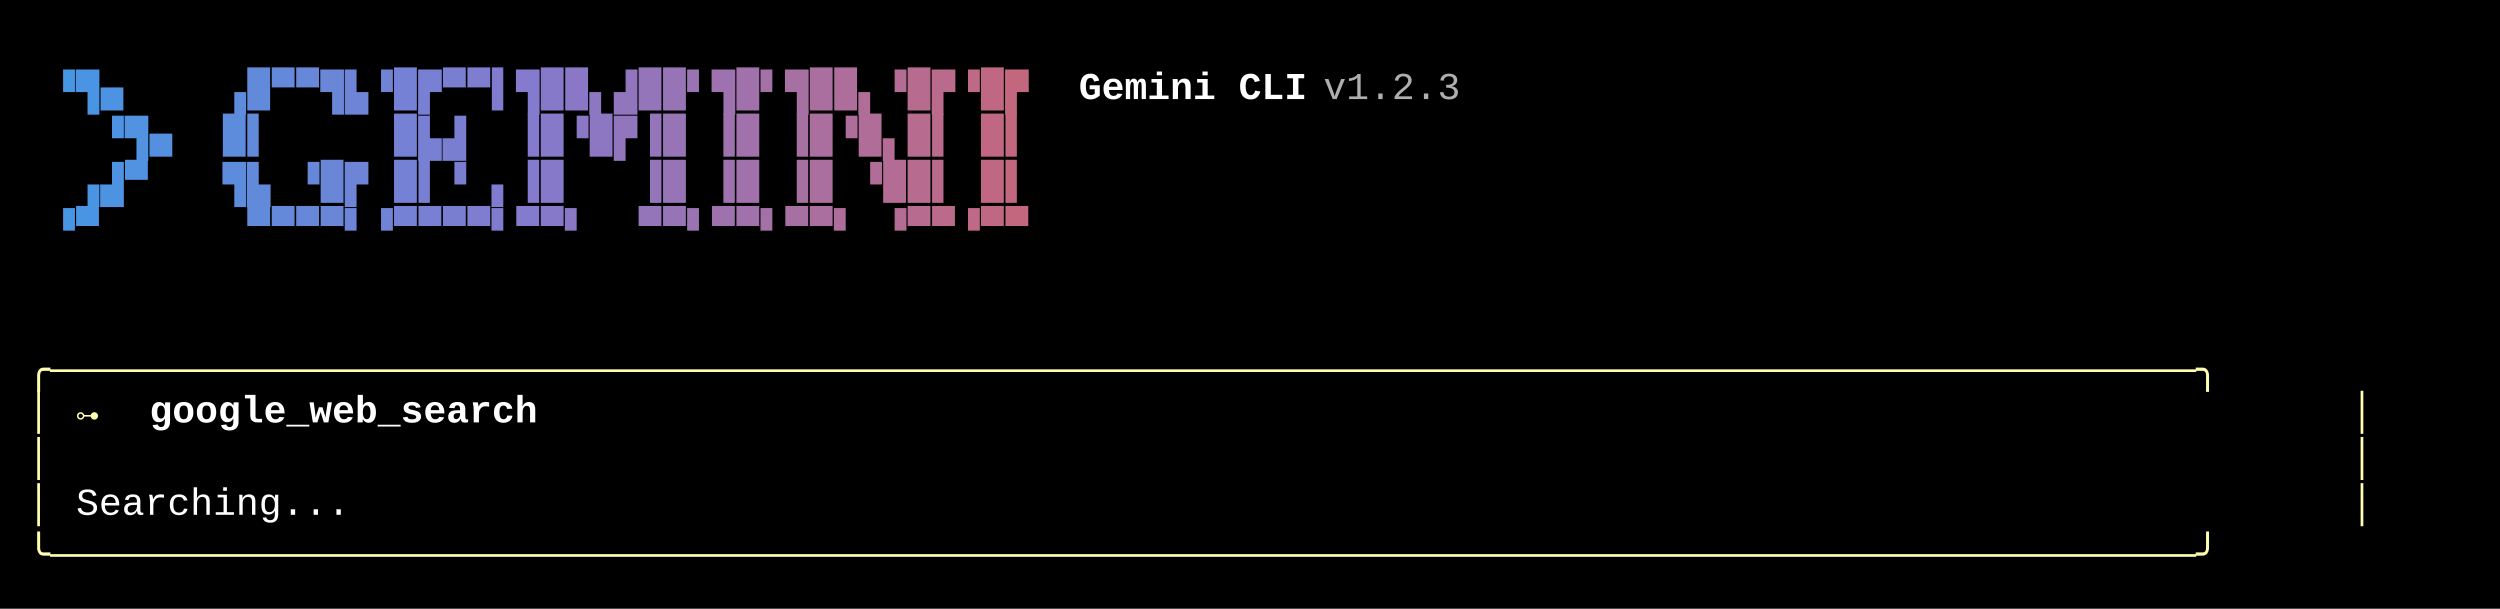
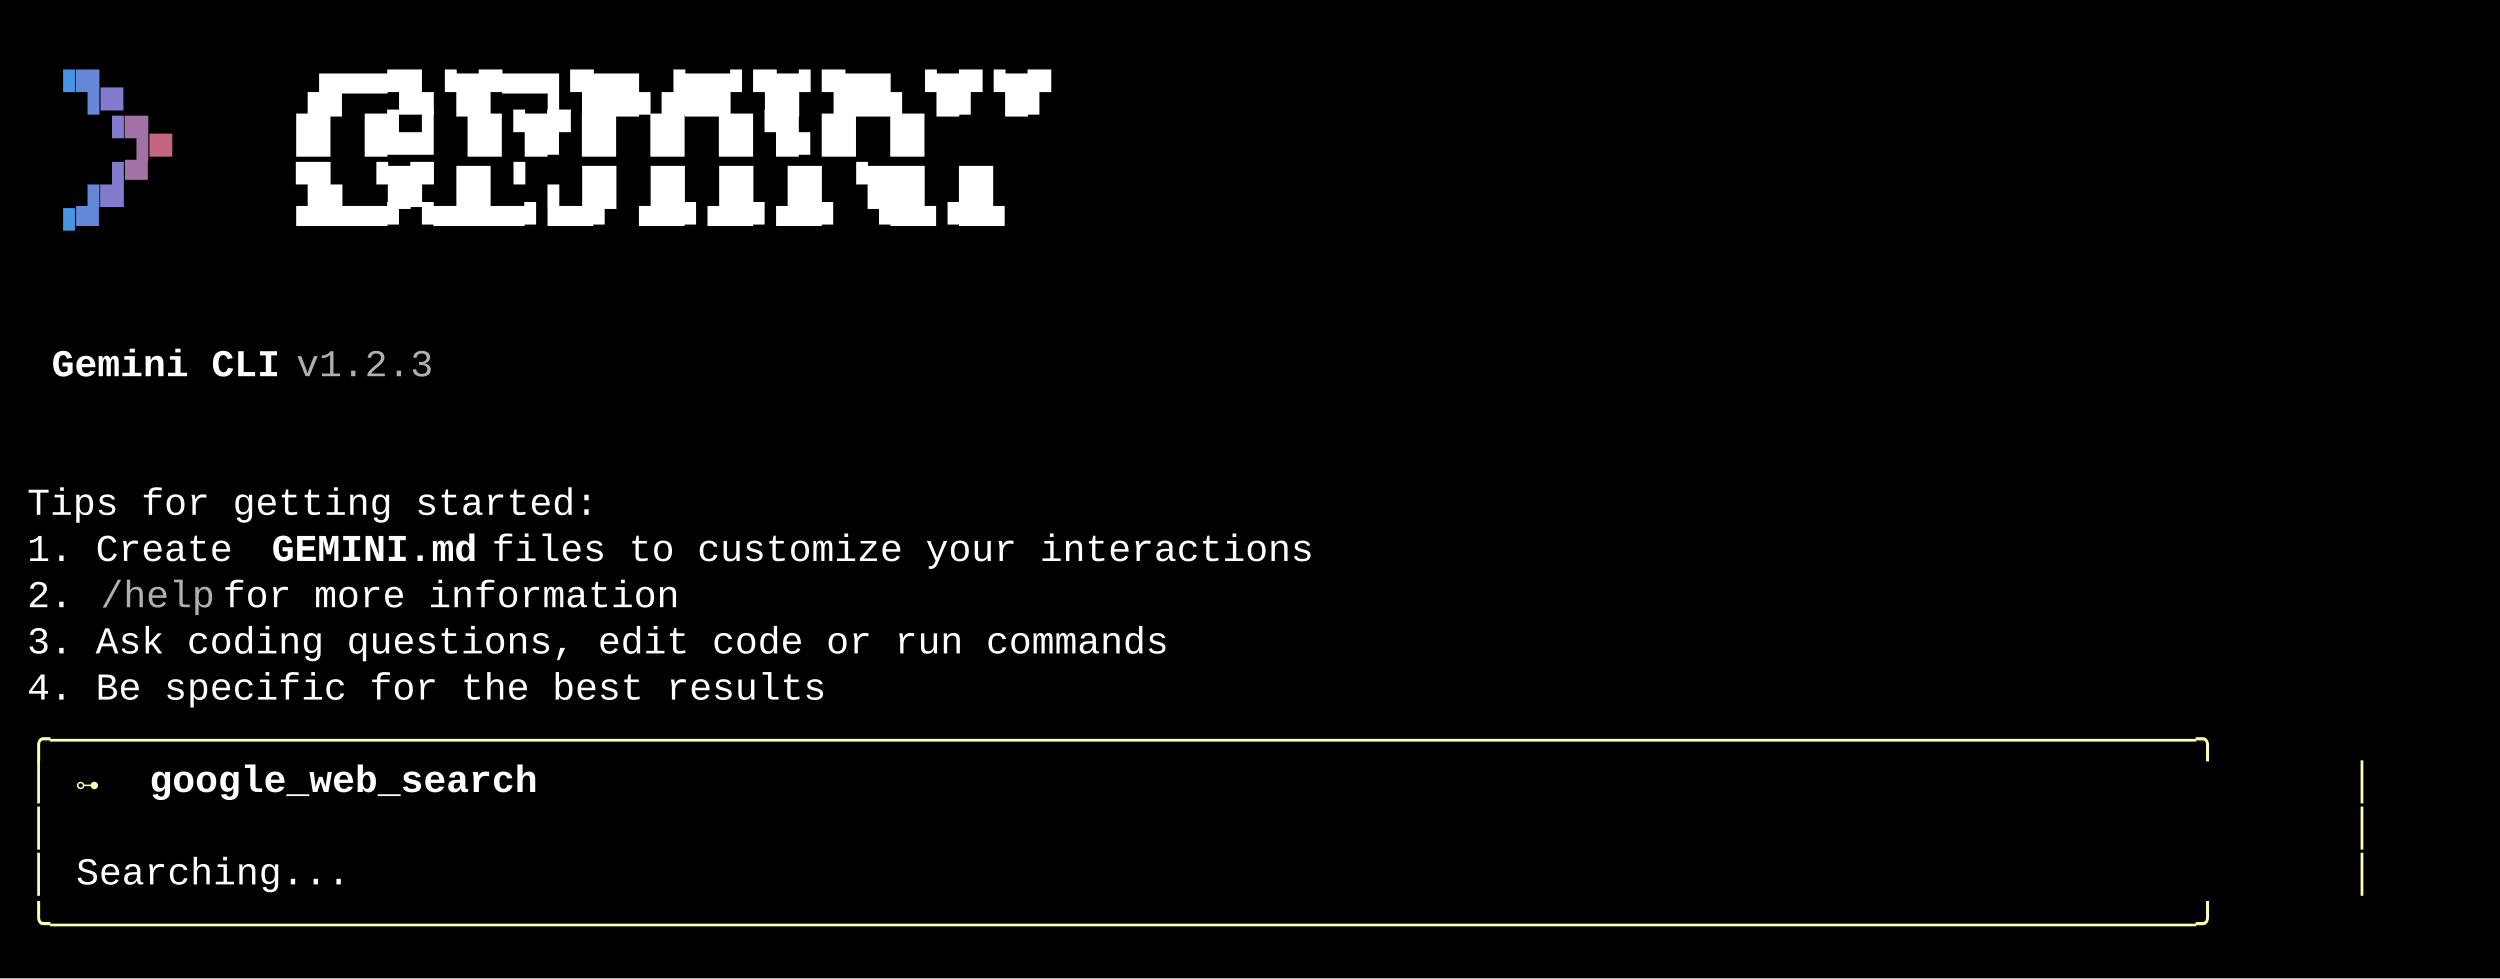
- <svg xmlns="http://www.w3.org/2000/svg" width="920" height="224" viewBox="0 0 920 224">
+ <svg xmlns="http://www.w3.org/2000/svg" width="920" height="360" viewBox="0 0 920 360">
  <style>
    text { font-family: Consolas, "Courier New", monospace; font-size: 14px; dominant-baseline: text-before-edge; white-space: pre; }
  </style>
-   <rect width="920" height="224" fill="#000000" />
+   <rect width="920" height="360" fill="#000000" />
  <g transform="translate(10, 10)">
    <text x="9" y="19" fill="#4796e4" textLength="9" lengthAdjust="spacingAndGlyphs">▝</text>
-     <text x="18" y="19" fill="#4a95e3" textLength="9" lengthAdjust="spacingAndGlyphs">▜</text>
-     <text x="27" y="19" fill="#4d93e2" textLength="9" lengthAdjust="spacingAndGlyphs">▄</text>
-     <text x="72" y="19" fill="#5d8cdc" textLength="9" lengthAdjust="spacingAndGlyphs">▗</text>
-     <text x="81" y="19" fill="#618adb" textLength="9" lengthAdjust="spacingAndGlyphs">█</text>
-     <text x="90" y="19" fill="#6489da" textLength="9" lengthAdjust="spacingAndGlyphs">▀</text>
-     <text x="99" y="19" fill="#6787d8" textLength="9" lengthAdjust="spacingAndGlyphs">▀</text>
-     <text x="108" y="19" fill="#6a86d7" textLength="9" lengthAdjust="spacingAndGlyphs">▜</text>
-     <text x="117" y="19" fill="#6e84d6" textLength="9" lengthAdjust="spacingAndGlyphs">▙</text>
-     <text x="126" y="19" fill="#7183d5" textLength="9" lengthAdjust="spacingAndGlyphs">▝</text>
-     <text x="135" y="19" fill="#7481d4" textLength="9" lengthAdjust="spacingAndGlyphs">█</text>
-     <text x="144" y="19" fill="#7780d3" textLength="9" lengthAdjust="spacingAndGlyphs">▛</text>
-     <text x="153" y="19" fill="#7a7ed1" textLength="9" lengthAdjust="spacingAndGlyphs">▀</text>
-     <text x="162" y="19" fill="#7e7dd0" textLength="9" lengthAdjust="spacingAndGlyphs">▀</text>
-     <text x="171" y="19" fill="#817bcf" textLength="9" lengthAdjust="spacingAndGlyphs">▌</text>
-     <text x="180" y="19" fill="#847ace" textLength="9" lengthAdjust="spacingAndGlyphs">▜</text>
-     <text x="189" y="19" fill="#8779ca" textLength="9" lengthAdjust="spacingAndGlyphs">█</text>
-     <text x="198" y="19" fill="#8a78c6" textLength="9" lengthAdjust="spacingAndGlyphs">█</text>
-     <text x="207" y="19" fill="#8d77c2" textLength="9" lengthAdjust="spacingAndGlyphs">▖</text>
-     <text x="216" y="19" fill="#9176be" textLength="9" lengthAdjust="spacingAndGlyphs">▟</text>
-     <text x="225" y="19" fill="#9475ba" textLength="9" lengthAdjust="spacingAndGlyphs">█</text>
-     <text x="234" y="19" fill="#9774b6" textLength="9" lengthAdjust="spacingAndGlyphs">█</text>
-     <text x="243" y="19" fill="#9a73b2" textLength="9" lengthAdjust="spacingAndGlyphs">▘</text>
-     <text x="252" y="19" fill="#9d72ae" textLength="9" lengthAdjust="spacingAndGlyphs">▜</text>
-     <text x="261" y="19" fill="#a071aa" textLength="9" lengthAdjust="spacingAndGlyphs">█</text>
-     <text x="270" y="19" fill="#a471a7" textLength="9" lengthAdjust="spacingAndGlyphs">▘</text>
-     <text x="279" y="19" fill="#a770a3" textLength="9" lengthAdjust="spacingAndGlyphs">▜</text>
-     <text x="288" y="19" fill="#aa6f9f" textLength="9" lengthAdjust="spacingAndGlyphs">█</text>
-     <text x="297" y="19" fill="#ad6e9b" textLength="9" lengthAdjust="spacingAndGlyphs">█</text>
-     <text x="306" y="19" fill="#b06d97" textLength="9" lengthAdjust="spacingAndGlyphs">▖</text>
-     <text x="315" y="19" fill="#b36c93" textLength="9" lengthAdjust="spacingAndGlyphs">▝</text>
-     <text x="324" y="19" fill="#b66b8f" textLength="9" lengthAdjust="spacingAndGlyphs">█</text>
-     <text x="333" y="19" fill="#ba6a8b" textLength="9" lengthAdjust="spacingAndGlyphs">▛</text>
-     <text x="342" y="19" fill="#bd6987" textLength="9" lengthAdjust="spacingAndGlyphs">▝</text>
-     <text x="351" y="19" fill="#c06883" textLength="9" lengthAdjust="spacingAndGlyphs">█</text>
-     <text x="360" y="19" fill="#c3677f" textLength="9" lengthAdjust="spacingAndGlyphs">▛</text>
-     <text x="387" y="19" fill="#ffffff" textLength="90" lengthAdjust="spacingAndGlyphs" font-weight="bold">Gemini CLI</text>
-     <text x="477" y="19" fill="#afafaf" textLength="63" lengthAdjust="spacingAndGlyphs"> v1.2.3</text>
-     <text x="27" y="36" fill="#4d93e2" textLength="9" lengthAdjust="spacingAndGlyphs">▝</text>
-     <text x="36" y="36" fill="#5192e1" textLength="9" lengthAdjust="spacingAndGlyphs">▜</text>
-     <text x="45" y="36" fill="#5490df" textLength="9" lengthAdjust="spacingAndGlyphs">▄</text>
-     <text x="72" y="36" fill="#5d8cdc" textLength="9" lengthAdjust="spacingAndGlyphs">█</text>
-     <text x="81" y="36" fill="#618adb" textLength="9" lengthAdjust="spacingAndGlyphs">▌</text>
-     <text x="135" y="36" fill="#7481d4" textLength="9" lengthAdjust="spacingAndGlyphs">█</text>
-     <text x="144" y="36" fill="#7780d3" textLength="9" lengthAdjust="spacingAndGlyphs">▙</text>
-     <text x="153" y="36" fill="#7a7ed1" textLength="9" lengthAdjust="spacingAndGlyphs">▟</text>
-     <text x="180" y="36" fill="#847ace" textLength="9" lengthAdjust="spacingAndGlyphs">▐</text>
-     <text x="189" y="36" fill="#8779ca" textLength="9" lengthAdjust="spacingAndGlyphs">█</text>
-     <text x="198" y="36" fill="#8a78c6" textLength="9" lengthAdjust="spacingAndGlyphs">▝</text>
-     <text x="207" y="36" fill="#8d77c2" textLength="9" lengthAdjust="spacingAndGlyphs">█</text>
-     <text x="216" y="36" fill="#9176be" textLength="9" lengthAdjust="spacingAndGlyphs">▛</text>
-     <text x="225" y="36" fill="#9475ba" textLength="9" lengthAdjust="spacingAndGlyphs">▐</text>
-     <text x="234" y="36" fill="#9774b6" textLength="9" lengthAdjust="spacingAndGlyphs">█</text>
-     <text x="252" y="36" fill="#9d72ae" textLength="9" lengthAdjust="spacingAndGlyphs">▐</text>
-     <text x="261" y="36" fill="#a071aa" textLength="9" lengthAdjust="spacingAndGlyphs">█</text>
-     <text x="279" y="36" fill="#a770a3" textLength="9" lengthAdjust="spacingAndGlyphs">▐</text>
-     <text x="288" y="36" fill="#aa6f9f" textLength="9" lengthAdjust="spacingAndGlyphs">█</text>
-     <text x="297" y="36" fill="#ad6e9b" textLength="9" lengthAdjust="spacingAndGlyphs">▝</text>
-     <text x="306" y="36" fill="#b06d97" textLength="9" lengthAdjust="spacingAndGlyphs">█</text>
-     <text x="315" y="36" fill="#b36c93" textLength="9" lengthAdjust="spacingAndGlyphs">▖</text>
-     <text x="324" y="36" fill="#b66b8f" textLength="9" lengthAdjust="spacingAndGlyphs">█</text>
-     <text x="333" y="36" fill="#ba6a8b" textLength="9" lengthAdjust="spacingAndGlyphs">▌</text>
-     <text x="351" y="36" fill="#c06883" textLength="9" lengthAdjust="spacingAndGlyphs">█</text>
-     <text x="360" y="36" fill="#c3677f" textLength="9" lengthAdjust="spacingAndGlyphs">▌</text>
-     <text x="18" y="53" fill="#4a95e3" textLength="9" lengthAdjust="spacingAndGlyphs">▗</text>
-     <text x="27" y="53" fill="#4d93e2" textLength="9" lengthAdjust="spacingAndGlyphs">▟</text>
-     <text x="36" y="53" fill="#5192e1" textLength="9" lengthAdjust="spacingAndGlyphs">▀</text>
-     <text x="72" y="53" fill="#5d8cdc" textLength="9" lengthAdjust="spacingAndGlyphs">▜</text>
-     <text x="81" y="53" fill="#618adb" textLength="9" lengthAdjust="spacingAndGlyphs">▙</text>
-     <text x="99" y="53" fill="#6787d8" textLength="9" lengthAdjust="spacingAndGlyphs">▝</text>
-     <text x="108" y="53" fill="#6a86d7" textLength="9" lengthAdjust="spacingAndGlyphs">█</text>
-     <text x="117" y="53" fill="#6e84d6" textLength="9" lengthAdjust="spacingAndGlyphs">▛</text>
-     <text x="135" y="53" fill="#7481d4" textLength="9" lengthAdjust="spacingAndGlyphs">█</text>
-     <text x="144" y="53" fill="#7780d3" textLength="9" lengthAdjust="spacingAndGlyphs">▌</text>
-     <text x="153" y="53" fill="#7a7ed1" textLength="9" lengthAdjust="spacingAndGlyphs">▝</text>
-     <text x="171" y="53" fill="#817bcf" textLength="9" lengthAdjust="spacingAndGlyphs">▖</text>
-     <text x="180" y="53" fill="#847ace" textLength="9" lengthAdjust="spacingAndGlyphs">▐</text>
-     <text x="189" y="53" fill="#8779ca" textLength="9" lengthAdjust="spacingAndGlyphs">█</text>
-     <text x="225" y="53" fill="#9475ba" textLength="9" lengthAdjust="spacingAndGlyphs">▐</text>
-     <text x="234" y="53" fill="#9774b6" textLength="9" lengthAdjust="spacingAndGlyphs">█</text>
-     <text x="252" y="53" fill="#9d72ae" textLength="9" lengthAdjust="spacingAndGlyphs">▐</text>
-     <text x="261" y="53" fill="#a071aa" textLength="9" lengthAdjust="spacingAndGlyphs">█</text>
-     <text x="279" y="53" fill="#a770a3" textLength="9" lengthAdjust="spacingAndGlyphs">▐</text>
-     <text x="288" y="53" fill="#aa6f9f" textLength="9" lengthAdjust="spacingAndGlyphs">█</text>
-     <text x="306" y="53" fill="#b06d97" textLength="9" lengthAdjust="spacingAndGlyphs">▝</text>
-     <text x="315" y="53" fill="#b36c93" textLength="9" lengthAdjust="spacingAndGlyphs">█</text>
-     <text x="324" y="53" fill="#b66b8f" textLength="9" lengthAdjust="spacingAndGlyphs">█</text>
-     <text x="333" y="53" fill="#ba6a8b" textLength="9" lengthAdjust="spacingAndGlyphs">▌</text>
-     <text x="351" y="53" fill="#c06883" textLength="9" lengthAdjust="spacingAndGlyphs">█</text>
-     <text x="360" y="53" fill="#c3677f" textLength="9" lengthAdjust="spacingAndGlyphs">▌</text>
+     <text x="18" y="19" fill="#6688d9" textLength="9" lengthAdjust="spacingAndGlyphs">▜</text>
+     <text x="27" y="19" fill="#847ace" textLength="9" lengthAdjust="spacingAndGlyphs">▄</text>
+     <text x="99" y="19" fill="#ffffff" textLength="297" lengthAdjust="spacingAndGlyphs">▗█▀▀▜▙▝█▛▀▀▌▜██▖▟██▘▜█▘▜██▖▝█▛▝█▛</text>
+     <text x="27" y="36" fill="#847ace" textLength="9" lengthAdjust="spacingAndGlyphs">▝</text>
+     <text x="36" y="36" fill="#a471a7" textLength="9" lengthAdjust="spacingAndGlyphs">▜</text>
+     <text x="45" y="36" fill="#c3677f" textLength="9" lengthAdjust="spacingAndGlyphs">▄</text>
+     <text x="99" y="36" fill="#ffffff" textLength="297" lengthAdjust="spacingAndGlyphs">█▌     █▙▟  ▐█▝█▛▐█ ▐█ ▐█▝█▖█▌ █▌</text>
+     <text x="18" y="53" fill="#6688d9" textLength="9" lengthAdjust="spacingAndGlyphs">▗</text>
+     <text x="27" y="53" fill="#847ace" textLength="9" lengthAdjust="spacingAndGlyphs">▟</text>
+     <text x="36" y="53" fill="#a471a7" textLength="9" lengthAdjust="spacingAndGlyphs">▀</text>
+     <text x="99" y="53" fill="#ffffff" textLength="297" lengthAdjust="spacingAndGlyphs">▜▙ ▝█▛ █▌▝ ▖▐█   ▐█ ▐█ ▐█ ▝██▌ █▌</text>
    <text x="9" y="70" fill="#4796e4" textLength="9" lengthAdjust="spacingAndGlyphs">▝</text>
-     <text x="18" y="70" fill="#4a95e3" textLength="9" lengthAdjust="spacingAndGlyphs">▀</text>
-     <text x="81" y="70" fill="#618adb" textLength="9" lengthAdjust="spacingAndGlyphs">▀</text>
-     <text x="90" y="70" fill="#6489da" textLength="9" lengthAdjust="spacingAndGlyphs">▀</text>
-     <text x="99" y="70" fill="#6787d8" textLength="9" lengthAdjust="spacingAndGlyphs">▀</text>
-     <text x="108" y="70" fill="#6a86d7" textLength="9" lengthAdjust="spacingAndGlyphs">▀</text>
-     <text x="117" y="70" fill="#6e84d6" textLength="9" lengthAdjust="spacingAndGlyphs">▘</text>
-     <text x="126" y="70" fill="#7183d5" textLength="9" lengthAdjust="spacingAndGlyphs">▝</text>
-     <text x="135" y="70" fill="#7481d4" textLength="9" lengthAdjust="spacingAndGlyphs">▀</text>
-     <text x="144" y="70" fill="#7780d3" textLength="9" lengthAdjust="spacingAndGlyphs">▀</text>
-     <text x="153" y="70" fill="#7a7ed1" textLength="9" lengthAdjust="spacingAndGlyphs">▀</text>
-     <text x="162" y="70" fill="#7e7dd0" textLength="9" lengthAdjust="spacingAndGlyphs">▀</text>
-     <text x="171" y="70" fill="#817bcf" textLength="9" lengthAdjust="spacingAndGlyphs">▘</text>
-     <text x="180" y="70" fill="#847ace" textLength="9" lengthAdjust="spacingAndGlyphs">▀</text>
-     <text x="189" y="70" fill="#8779ca" textLength="9" lengthAdjust="spacingAndGlyphs">▀</text>
-     <text x="198" y="70" fill="#8a78c6" textLength="9" lengthAdjust="spacingAndGlyphs">▘</text>
-     <text x="225" y="70" fill="#9475ba" textLength="9" lengthAdjust="spacingAndGlyphs">▀</text>
-     <text x="234" y="70" fill="#9774b6" textLength="9" lengthAdjust="spacingAndGlyphs">▀</text>
-     <text x="243" y="70" fill="#9a73b2" textLength="9" lengthAdjust="spacingAndGlyphs">▘</text>
-     <text x="252" y="70" fill="#9d72ae" textLength="9" lengthAdjust="spacingAndGlyphs">▀</text>
-     <text x="261" y="70" fill="#a071aa" textLength="9" lengthAdjust="spacingAndGlyphs">▀</text>
-     <text x="270" y="70" fill="#a471a7" textLength="9" lengthAdjust="spacingAndGlyphs">▘</text>
-     <text x="279" y="70" fill="#a770a3" textLength="9" lengthAdjust="spacingAndGlyphs">▀</text>
-     <text x="288" y="70" fill="#aa6f9f" textLength="9" lengthAdjust="spacingAndGlyphs">▀</text>
-     <text x="297" y="70" fill="#ad6e9b" textLength="9" lengthAdjust="spacingAndGlyphs">▘</text>
-     <text x="315" y="70" fill="#b36c93" textLength="9" lengthAdjust="spacingAndGlyphs">▝</text>
-     <text x="324" y="70" fill="#b66b8f" textLength="9" lengthAdjust="spacingAndGlyphs">▀</text>
-     <text x="333" y="70" fill="#ba6a8b" textLength="9" lengthAdjust="spacingAndGlyphs">▀</text>
-     <text x="342" y="70" fill="#bd6987" textLength="9" lengthAdjust="spacingAndGlyphs">▝</text>
-     <text x="351" y="70" fill="#c06883" textLength="9" lengthAdjust="spacingAndGlyphs">▀</text>
-     <text x="360" y="70" fill="#c3677f" textLength="9" lengthAdjust="spacingAndGlyphs">▀</text>
-     <text x="0" y="121" fill="#ffffaf" textLength="864" lengthAdjust="spacingAndGlyphs">╭──────────────────────────────────────────────────────────────────────────────────────────────╮</text>
-     <text x="0" y="138" fill="#ffffaf" textLength="9" lengthAdjust="spacingAndGlyphs">│</text>
-     <text x="18" y="138" fill="#ffffaf" textLength="9" lengthAdjust="spacingAndGlyphs">⊶</text>
-     <text x="45" y="138" fill="#ffffff" textLength="153" lengthAdjust="spacingAndGlyphs" font-weight="bold">google_web_search</text>
-     <text x="855" y="138" fill="#ffffaf" textLength="9" lengthAdjust="spacingAndGlyphs">│</text>
-     <text x="0" y="155" fill="#ffffaf" textLength="9" lengthAdjust="spacingAndGlyphs">│</text>
-     <text x="855" y="155" fill="#ffffaf" textLength="9" lengthAdjust="spacingAndGlyphs">│</text>
-     <text x="0" y="172" fill="#ffffaf" textLength="9" lengthAdjust="spacingAndGlyphs">│</text>
-     <text x="18" y="172" fill="#ffffff" textLength="108" lengthAdjust="spacingAndGlyphs">Searching...</text>
-     <text x="855" y="172" fill="#ffffaf" textLength="9" lengthAdjust="spacingAndGlyphs">│</text>
-     <text x="0" y="189" fill="#ffffaf" textLength="864" lengthAdjust="spacingAndGlyphs">╰──────────────────────────────────────────────────────────────────────────────────────────────╯</text>
+     <text x="18" y="70" fill="#6688d9" textLength="9" lengthAdjust="spacingAndGlyphs">▀</text>
+     <text x="99" y="70" fill="#ffffff" textLength="297" lengthAdjust="spacingAndGlyphs"> ▀▀▀▀▘▝▀▀▀▀▘▀▀▘  ▀▀▘▀▀▘▀▀▘ ▝▀▀▝▀▀</text>
+     <text x="9" y="121" fill="#ffffff" textLength="90" lengthAdjust="spacingAndGlyphs" font-weight="bold">Gemini CLI</text>
+     <text x="99" y="121" fill="#afafaf" textLength="63" lengthAdjust="spacingAndGlyphs"> v1.2.3</text>
+     <text x="0" y="172" fill="#ffffff" textLength="225" lengthAdjust="spacingAndGlyphs">Tips for getting started:</text>
+     <text x="0" y="189" fill="#ffffff" textLength="90" lengthAdjust="spacingAndGlyphs">1. Create </text>
+     <text x="90" y="189" fill="#ffffff" textLength="81" lengthAdjust="spacingAndGlyphs" font-weight="bold">GEMINI.md</text>
+     <text x="171" y="189" fill="#ffffff" textLength="333" lengthAdjust="spacingAndGlyphs"> files to customize your interactions</text>
+     <text x="0" y="206" fill="#ffffff" textLength="27" lengthAdjust="spacingAndGlyphs">2. </text>
+     <text x="27" y="206" fill="#afafaf" textLength="45" lengthAdjust="spacingAndGlyphs">/help</text>
+     <text x="72" y="206" fill="#ffffff" textLength="189" lengthAdjust="spacingAndGlyphs"> for more information</text>
+     <text x="0" y="223" fill="#ffffff" textLength="450" lengthAdjust="spacingAndGlyphs">3. Ask coding questions, edit code or run commands</text>
+     <text x="0" y="240" fill="#ffffff" textLength="315" lengthAdjust="spacingAndGlyphs">4. Be specific for the best results</text>
+     <text x="0" y="257" fill="#ffffaf" textLength="864" lengthAdjust="spacingAndGlyphs">╭──────────────────────────────────────────────────────────────────────────────────────────────╮</text>
+     <text x="0" y="274" fill="#ffffaf" textLength="9" lengthAdjust="spacingAndGlyphs">│</text>
+     <text x="18" y="274" fill="#ffffaf" textLength="9" lengthAdjust="spacingAndGlyphs">⊶</text>
+     <text x="45" y="274" fill="#ffffff" textLength="153" lengthAdjust="spacingAndGlyphs" font-weight="bold">google_web_search</text>
+     <text x="855" y="274" fill="#ffffaf" textLength="9" lengthAdjust="spacingAndGlyphs">│</text>
+     <text x="0" y="291" fill="#ffffaf" textLength="9" lengthAdjust="spacingAndGlyphs">│</text>
+     <text x="855" y="291" fill="#ffffaf" textLength="9" lengthAdjust="spacingAndGlyphs">│</text>
+     <text x="0" y="308" fill="#ffffaf" textLength="9" lengthAdjust="spacingAndGlyphs">│</text>
+     <text x="18" y="308" fill="#ffffff" textLength="108" lengthAdjust="spacingAndGlyphs">Searching...</text>
+     <text x="855" y="308" fill="#ffffaf" textLength="9" lengthAdjust="spacingAndGlyphs">│</text>
+     <text x="0" y="325" fill="#ffffaf" textLength="864" lengthAdjust="spacingAndGlyphs">╰──────────────────────────────────────────────────────────────────────────────────────────────╯</text>
  </g>
</svg>
